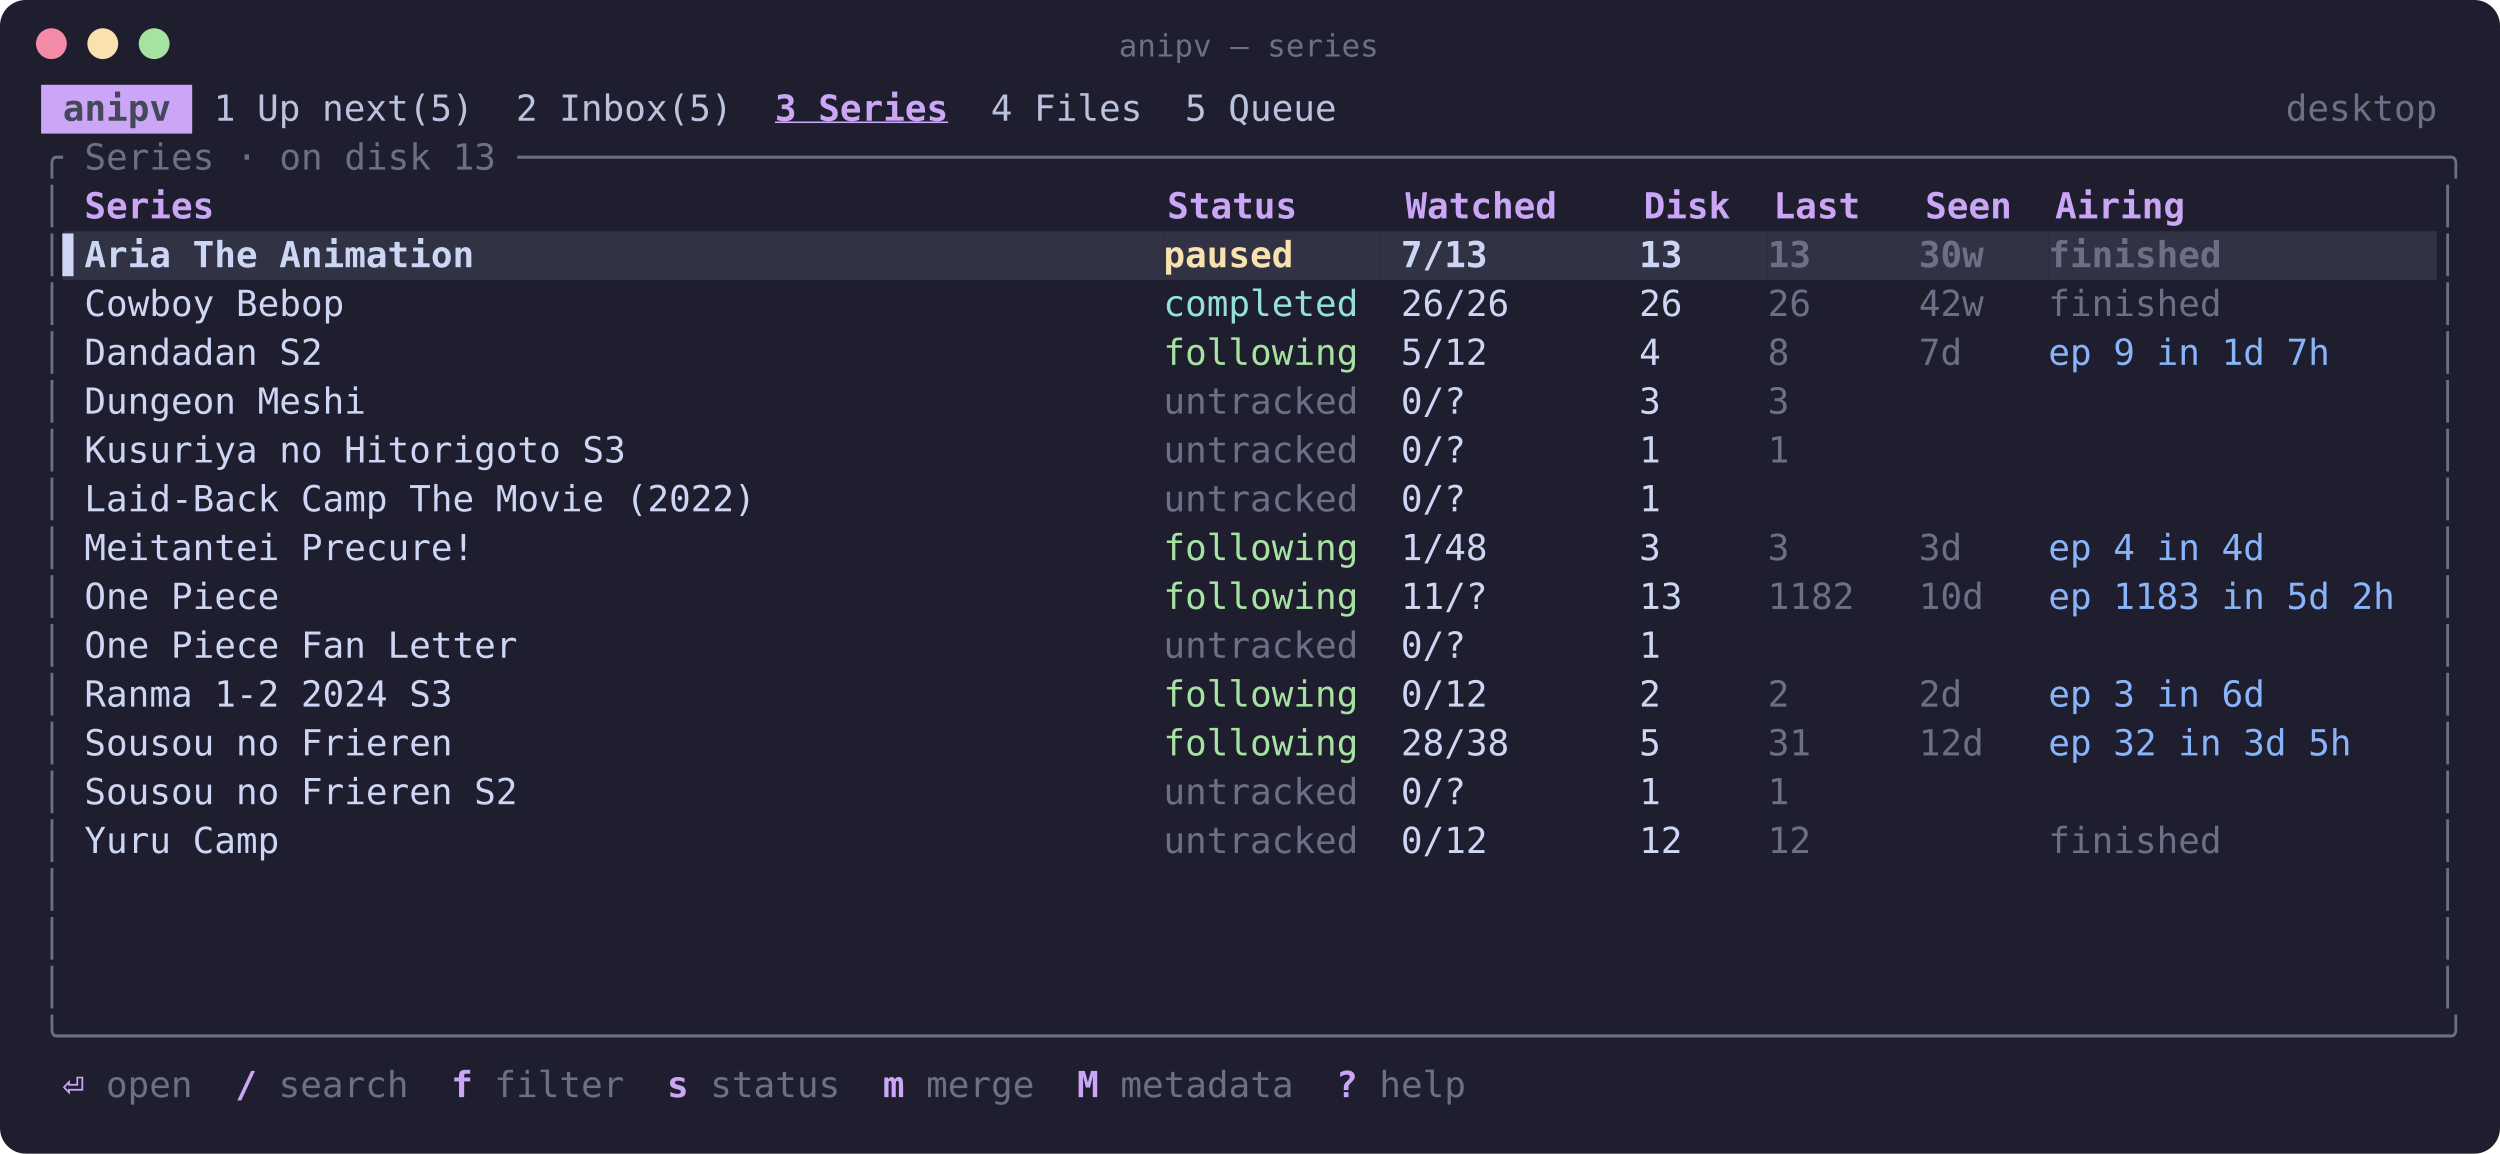
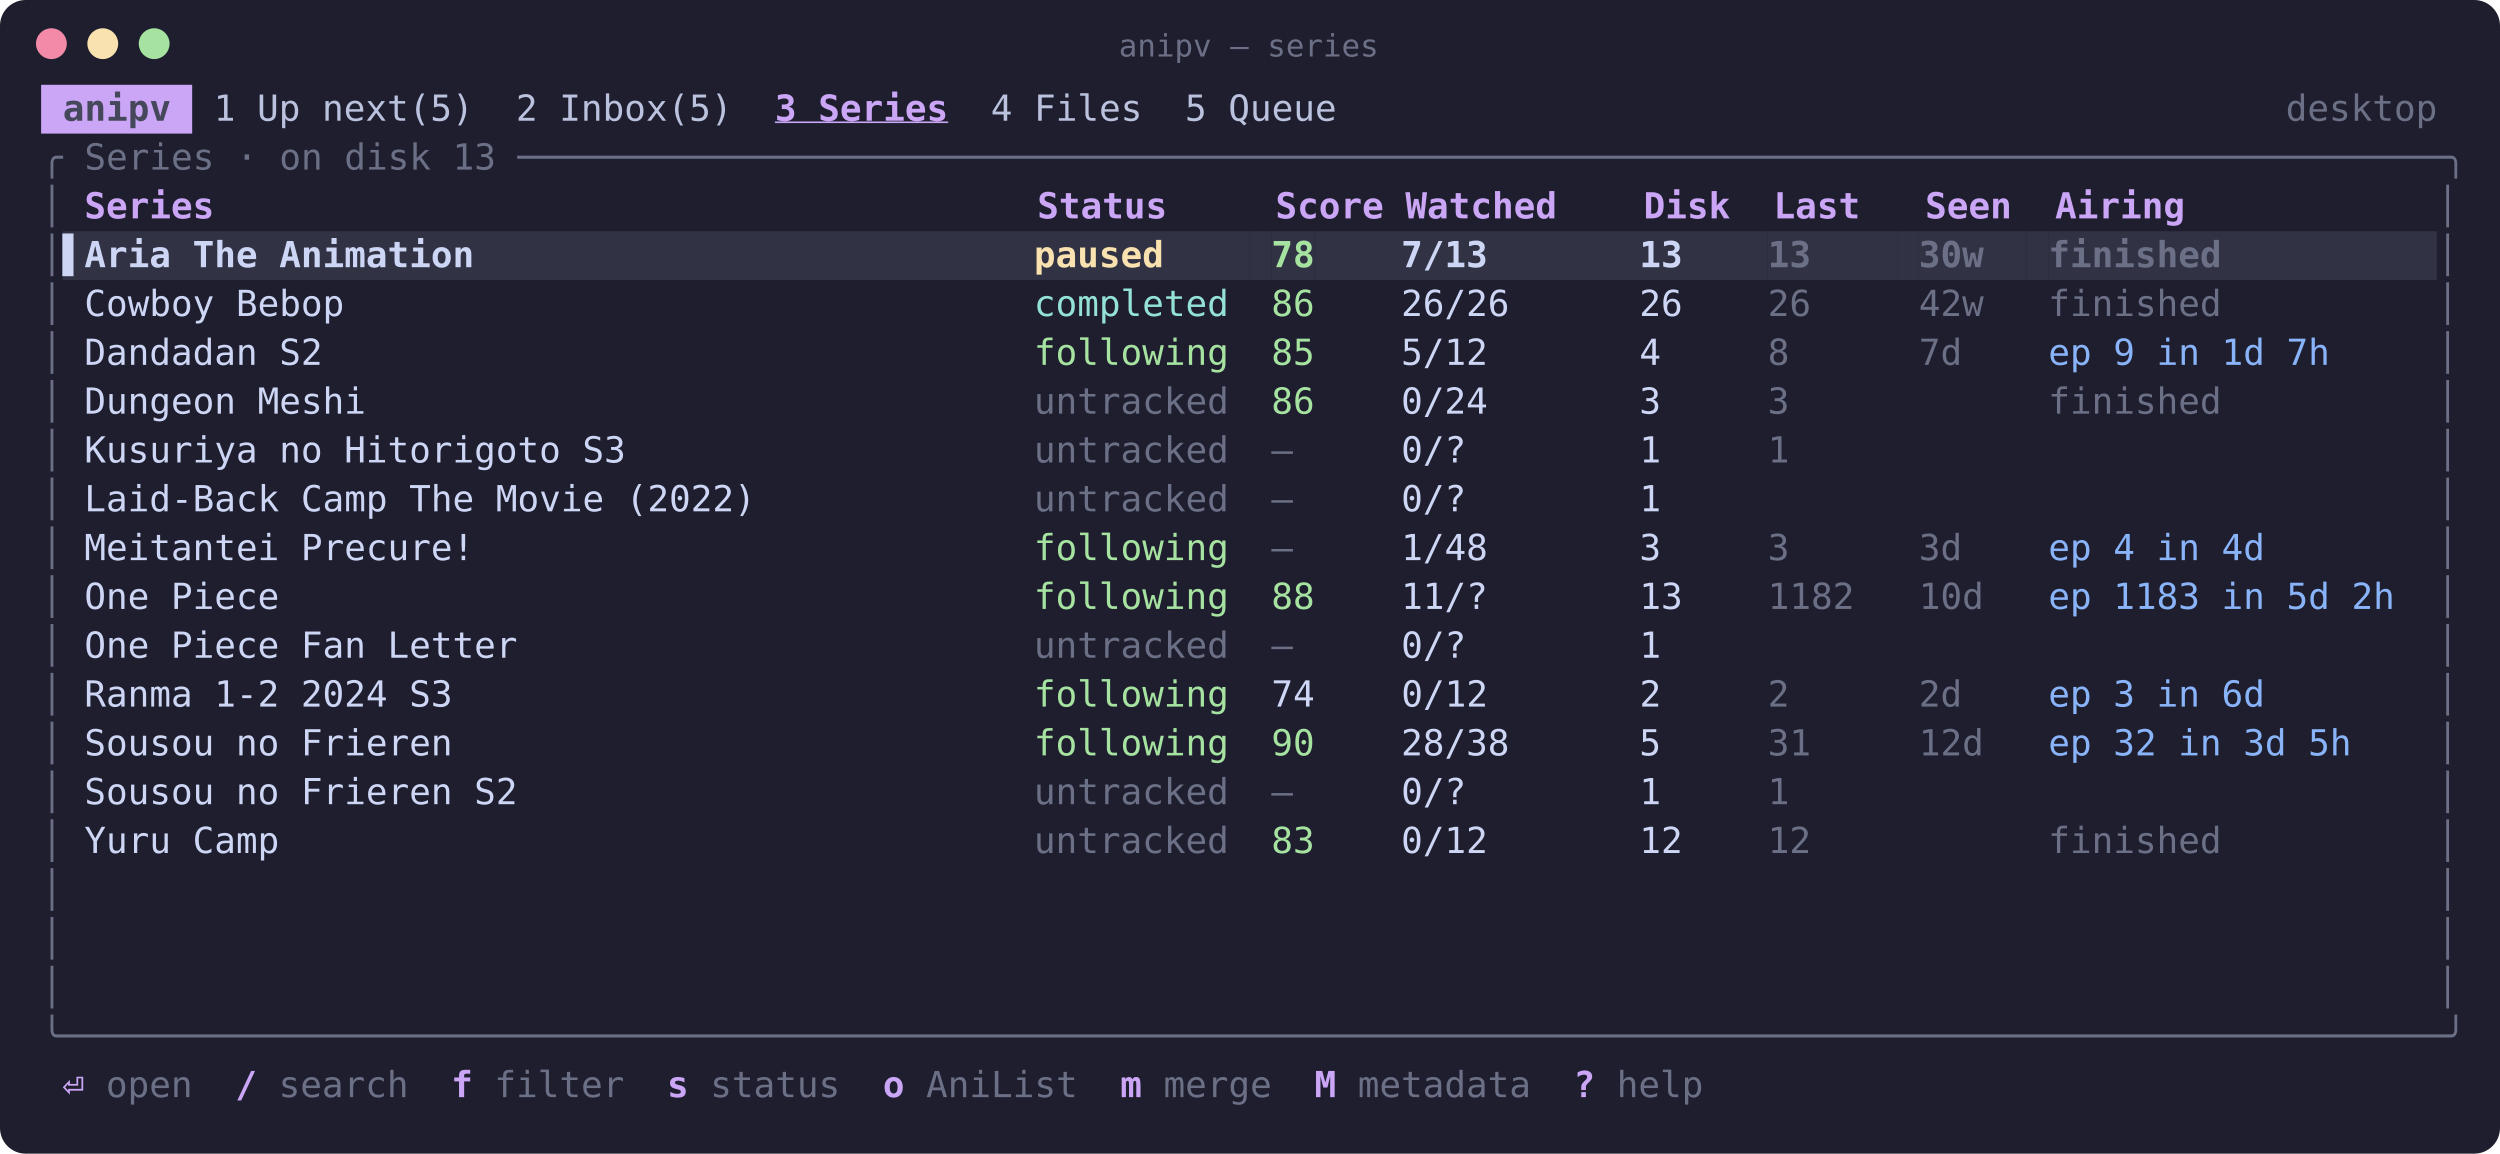
<svg xmlns="http://www.w3.org/2000/svg" width="973" height="449" viewBox="0 0 973 449" font-family="'JetBrains Mono','Cascadia Code','Fira Code',Menlo,Consolas,monospace" font-size="14">
  <rect width="100%" height="100%" rx="10" fill="#1e1e2e" />
  <circle cx="20" cy="17" r="6" fill="#f38ba8" />
  <circle cx="40" cy="17" r="6" fill="#f9e2af" />
  <circle cx="60" cy="17" r="6" fill="#a6e3a1" />
  <text x="486" y="22" fill="#6c7086" text-anchor="middle" font-size="12">anipv — series</text>
  <rect x="16.0" y="33.0" width="58.8" height="19" fill="#cba6f7" />
  <text x="16.0" y="47.0" fill="#45475a" font-weight="bold" xml:space="preserve" textLength="58.8" lengthAdjust="spacingAndGlyphs"> anipv </text>
  <text x="83.2" y="47.0" fill="#bac2de" xml:space="preserve" textLength="100.8" lengthAdjust="spacingAndGlyphs">1 Up next(5)</text>
  <text x="200.8" y="47.0" fill="#bac2de" xml:space="preserve" textLength="84.0" lengthAdjust="spacingAndGlyphs">2 Inbox(5)</text>
  <text x="301.6" y="47.0" fill="#cba6f7" font-weight="bold" text-decoration="underline" xml:space="preserve" textLength="67.2" lengthAdjust="spacingAndGlyphs">3 Series</text>
  <text x="385.6" y="47.0" fill="#bac2de" xml:space="preserve" textLength="58.8" lengthAdjust="spacingAndGlyphs">4 Files</text>
  <text x="461.2" y="47.0" fill="#bac2de" xml:space="preserve" textLength="58.8" lengthAdjust="spacingAndGlyphs">5 Queue</text>
  <text x="889.6" y="47.0" fill="#6c7086" xml:space="preserve" textLength="67.2" lengthAdjust="spacingAndGlyphs">desktop </text>
  <text x="16.0" y="66.0" fill="#6c7086" xml:space="preserve" textLength="940.8" lengthAdjust="spacingAndGlyphs">╭ Series · on disk 13 ─────────────────────────────────────────────────────────────────────────────────────────╮</text>
  <text x="16.0" y="85.0" fill="#6c7086" xml:space="preserve" textLength="8.4" lengthAdjust="spacingAndGlyphs">│</text>
-   <text x="24.4" y="85.0" fill="#cba6f7" font-weight="bold" xml:space="preserve" textLength="924.0" lengthAdjust="spacingAndGlyphs"> Series                                            Status     Watched    Disk  Last   Seen  Airing            </text>
+   <text x="24.4" y="85.0" fill="#cba6f7" font-weight="bold" xml:space="preserve" textLength="924.0" lengthAdjust="spacingAndGlyphs"> Series                                      Status     Score Watched    Disk  Last   Seen  Airing            </text>
  <text x="948.4" y="85.0" fill="#6c7086" xml:space="preserve" textLength="8.4" lengthAdjust="spacingAndGlyphs">│</text>
  <text x="16.0" y="104.0" fill="#6c7086" xml:space="preserve" textLength="8.4" lengthAdjust="spacingAndGlyphs">│</text>
-   <rect x="24.4" y="90.0" width="428.4" height="19" fill="#313244" />
-   <text x="24.4" y="104.0" fill="#cdd6f4" font-weight="bold" xml:space="preserve" textLength="428.4" lengthAdjust="spacingAndGlyphs">▌Aria The Animation                                </text>
-   <rect x="452.8" y="90.0" width="84.0" height="19" fill="#313244" />
-   <text x="452.8" y="104.0" fill="#f9e2af" font-weight="bold" xml:space="preserve" textLength="84.0" lengthAdjust="spacingAndGlyphs">paused    </text>
-   <rect x="536.8" y="90.0" width="151.2" height="19" fill="#313244" />
-   <text x="536.8" y="104.0" fill="#cdd6f4" font-weight="bold" xml:space="preserve" textLength="151.2" lengthAdjust="spacingAndGlyphs"> 7/13       13    </text>
+   <rect x="24.4" y="90.0" width="378.0" height="19" fill="#313244" />
+   <text x="24.4" y="104.0" fill="#cdd6f4" font-weight="bold" xml:space="preserve" textLength="378.0" lengthAdjust="spacingAndGlyphs">▌Aria The Animation                          </text>
+   <rect x="402.4" y="90.0" width="84.0" height="19" fill="#313244" />
+   <text x="402.4" y="104.0" fill="#f9e2af" font-weight="bold" xml:space="preserve" textLength="84.0" lengthAdjust="spacingAndGlyphs">paused    </text>
+   <rect x="486.4" y="90.0" width="8.4" height="19" fill="#313244" />
+   <rect x="494.8" y="90.0" width="16.8" height="19" fill="#313244" />
+   <text x="494.8" y="104.0" fill="#a6e3a1" font-weight="bold" xml:space="preserve" textLength="16.8" lengthAdjust="spacingAndGlyphs">78</text>
+   <rect x="511.6" y="90.0" width="176.4" height="19" fill="#313244" />
+   <text x="511.6" y="104.0" fill="#cdd6f4" font-weight="bold" xml:space="preserve" textLength="176.4" lengthAdjust="spacingAndGlyphs">    7/13       13    </text>
  <rect x="688.0" y="90.0" width="50.4" height="19" fill="#313244" />
  <text x="688.0" y="104.0" fill="#6c7086" font-weight="bold" xml:space="preserve" textLength="50.4" lengthAdjust="spacingAndGlyphs">13    </text>
  <rect x="738.4" y="90.0" width="8.4" height="19" fill="#313244" />
  <rect x="746.8" y="90.0" width="42.0" height="19" fill="#313244" />
  <text x="746.8" y="104.0" fill="#6c7086" font-weight="bold" xml:space="preserve" textLength="42.0" lengthAdjust="spacingAndGlyphs">30w  </text>
  <rect x="788.8" y="90.0" width="8.4" height="19" fill="#313244" />
  <rect x="797.2" y="90.0" width="67.2" height="19" fill="#313244" />
  <text x="797.2" y="104.0" fill="#6c7086" font-weight="bold" xml:space="preserve" textLength="67.2" lengthAdjust="spacingAndGlyphs">finished</text>
  <rect x="864.4" y="90.0" width="84.0" height="19" fill="#313244" />
  <text x="948.4" y="104.0" fill="#6c7086" xml:space="preserve" textLength="8.4" lengthAdjust="spacingAndGlyphs">│</text>
  <text x="16.0" y="123.0" fill="#6c7086" xml:space="preserve" textLength="8.4" lengthAdjust="spacingAndGlyphs">│</text>
-   <text x="24.4" y="123.0" fill="#cdd6f4" xml:space="preserve" textLength="428.4" lengthAdjust="spacingAndGlyphs"> Cowboy Bebop                                      </text>
-   <text x="452.8" y="123.0" fill="#94e2d5" xml:space="preserve" textLength="84.0" lengthAdjust="spacingAndGlyphs">completed </text>
-   <text x="536.8" y="123.0" fill="#cdd6f4" xml:space="preserve" textLength="151.2" lengthAdjust="spacingAndGlyphs"> 26/26      26    </text>
+   <text x="24.4" y="123.0" fill="#cdd6f4" xml:space="preserve" textLength="378.0" lengthAdjust="spacingAndGlyphs"> Cowboy Bebop                                </text>
+   <text x="402.4" y="123.0" fill="#94e2d5" xml:space="preserve" textLength="84.0" lengthAdjust="spacingAndGlyphs">completed </text>
+   <text x="494.8" y="123.0" fill="#a6e3a1" xml:space="preserve" textLength="16.8" lengthAdjust="spacingAndGlyphs">86</text>
+   <text x="511.6" y="123.0" fill="#cdd6f4" xml:space="preserve" textLength="176.4" lengthAdjust="spacingAndGlyphs">    26/26      26    </text>
  <text x="688.0" y="123.0" fill="#6c7086" xml:space="preserve" textLength="50.4" lengthAdjust="spacingAndGlyphs">26    </text>
  <text x="746.8" y="123.0" fill="#6c7086" xml:space="preserve" textLength="42.0" lengthAdjust="spacingAndGlyphs">42w  </text>
  <text x="797.2" y="123.0" fill="#6c7086" xml:space="preserve" textLength="67.2" lengthAdjust="spacingAndGlyphs">finished</text>
  <text x="948.4" y="123.0" fill="#6c7086" xml:space="preserve" textLength="8.4" lengthAdjust="spacingAndGlyphs">│</text>
  <text x="16.0" y="142.0" fill="#6c7086" xml:space="preserve" textLength="8.4" lengthAdjust="spacingAndGlyphs">│</text>
-   <text x="24.4" y="142.0" fill="#cdd6f4" xml:space="preserve" textLength="428.4" lengthAdjust="spacingAndGlyphs"> Dandadan S2                                       </text>
-   <text x="452.8" y="142.0" fill="#a6e3a1" xml:space="preserve" textLength="84.0" lengthAdjust="spacingAndGlyphs">following </text>
-   <text x="536.8" y="142.0" fill="#cdd6f4" xml:space="preserve" textLength="151.2" lengthAdjust="spacingAndGlyphs"> 5/12       4     </text>
+   <text x="24.4" y="142.0" fill="#cdd6f4" xml:space="preserve" textLength="378.0" lengthAdjust="spacingAndGlyphs"> Dandadan S2                                 </text>
+   <text x="402.4" y="142.0" fill="#a6e3a1" xml:space="preserve" textLength="84.0" lengthAdjust="spacingAndGlyphs">following </text>
+   <text x="494.8" y="142.0" fill="#a6e3a1" xml:space="preserve" textLength="16.8" lengthAdjust="spacingAndGlyphs">85</text>
+   <text x="511.6" y="142.0" fill="#cdd6f4" xml:space="preserve" textLength="176.4" lengthAdjust="spacingAndGlyphs">    5/12       4     </text>
  <text x="688.0" y="142.0" fill="#6c7086" xml:space="preserve" textLength="50.4" lengthAdjust="spacingAndGlyphs">8     </text>
  <text x="746.8" y="142.0" fill="#6c7086" xml:space="preserve" textLength="42.0" lengthAdjust="spacingAndGlyphs">7d   </text>
  <text x="797.2" y="142.0" fill="#89b4fa" xml:space="preserve" textLength="109.2" lengthAdjust="spacingAndGlyphs">ep 9 in 1d 7h</text>
  <text x="948.4" y="142.0" fill="#6c7086" xml:space="preserve" textLength="8.4" lengthAdjust="spacingAndGlyphs">│</text>
  <text x="16.0" y="161.0" fill="#6c7086" xml:space="preserve" textLength="8.4" lengthAdjust="spacingAndGlyphs">│</text>
-   <text x="24.4" y="161.0" fill="#cdd6f4" xml:space="preserve" textLength="428.4" lengthAdjust="spacingAndGlyphs"> Dungeon Meshi                                     </text>
-   <text x="452.8" y="161.0" fill="#6c7086" xml:space="preserve" textLength="84.0" lengthAdjust="spacingAndGlyphs">untracked </text>
-   <text x="536.8" y="161.0" fill="#cdd6f4" xml:space="preserve" textLength="151.2" lengthAdjust="spacingAndGlyphs"> 0/?        3     </text>
+   <text x="24.4" y="161.0" fill="#cdd6f4" xml:space="preserve" textLength="378.0" lengthAdjust="spacingAndGlyphs"> Dungeon Meshi                               </text>
+   <text x="402.4" y="161.0" fill="#6c7086" xml:space="preserve" textLength="84.0" lengthAdjust="spacingAndGlyphs">untracked </text>
+   <text x="494.8" y="161.0" fill="#a6e3a1" xml:space="preserve" textLength="16.8" lengthAdjust="spacingAndGlyphs">86</text>
+   <text x="511.6" y="161.0" fill="#cdd6f4" xml:space="preserve" textLength="176.4" lengthAdjust="spacingAndGlyphs">    0/24       3     </text>
  <text x="688.0" y="161.0" fill="#6c7086" xml:space="preserve" textLength="50.4" lengthAdjust="spacingAndGlyphs">3     </text>
+   <text x="797.2" y="161.0" fill="#6c7086" xml:space="preserve" textLength="67.2" lengthAdjust="spacingAndGlyphs">finished</text>
  <text x="948.4" y="161.0" fill="#6c7086" xml:space="preserve" textLength="8.4" lengthAdjust="spacingAndGlyphs">│</text>
  <text x="16.0" y="180.0" fill="#6c7086" xml:space="preserve" textLength="8.4" lengthAdjust="spacingAndGlyphs">│</text>
-   <text x="24.4" y="180.0" fill="#cdd6f4" xml:space="preserve" textLength="428.4" lengthAdjust="spacingAndGlyphs"> Kusuriya no Hitorigoto S3                         </text>
-   <text x="452.8" y="180.0" fill="#6c7086" xml:space="preserve" textLength="84.0" lengthAdjust="spacingAndGlyphs">untracked </text>
-   <text x="536.8" y="180.0" fill="#cdd6f4" xml:space="preserve" textLength="151.2" lengthAdjust="spacingAndGlyphs"> 0/?        1     </text>
+   <text x="24.4" y="180.0" fill="#cdd6f4" xml:space="preserve" textLength="378.0" lengthAdjust="spacingAndGlyphs"> Kusuriya no Hitorigoto S3                   </text>
+   <text x="402.4" y="180.0" fill="#6c7086" xml:space="preserve" textLength="84.0" lengthAdjust="spacingAndGlyphs">untracked </text>
+   <text x="494.8" y="180.0" fill="#6c7086" xml:space="preserve" textLength="8.4" lengthAdjust="spacingAndGlyphs">–</text>
+   <text x="503.2" y="180.0" fill="#cdd6f4" xml:space="preserve" textLength="184.8" lengthAdjust="spacingAndGlyphs">     0/?        1     </text>
  <text x="688.0" y="180.0" fill="#6c7086" xml:space="preserve" textLength="50.4" lengthAdjust="spacingAndGlyphs">1     </text>
  <text x="948.4" y="180.0" fill="#6c7086" xml:space="preserve" textLength="8.4" lengthAdjust="spacingAndGlyphs">│</text>
  <text x="16.0" y="199.0" fill="#6c7086" xml:space="preserve" textLength="8.4" lengthAdjust="spacingAndGlyphs">│</text>
-   <text x="24.4" y="199.0" fill="#cdd6f4" xml:space="preserve" textLength="428.4" lengthAdjust="spacingAndGlyphs"> Laid-Back Camp The Movie (2022)                   </text>
-   <text x="452.8" y="199.0" fill="#6c7086" xml:space="preserve" textLength="84.0" lengthAdjust="spacingAndGlyphs">untracked </text>
-   <text x="536.8" y="199.0" fill="#cdd6f4" xml:space="preserve" textLength="151.2" lengthAdjust="spacingAndGlyphs"> 0/?        1     </text>
+   <text x="24.4" y="199.0" fill="#cdd6f4" xml:space="preserve" textLength="378.0" lengthAdjust="spacingAndGlyphs"> Laid-Back Camp The Movie (2022)             </text>
+   <text x="402.4" y="199.0" fill="#6c7086" xml:space="preserve" textLength="84.0" lengthAdjust="spacingAndGlyphs">untracked </text>
+   <text x="494.8" y="199.0" fill="#6c7086" xml:space="preserve" textLength="8.4" lengthAdjust="spacingAndGlyphs">–</text>
+   <text x="503.2" y="199.0" fill="#cdd6f4" xml:space="preserve" textLength="184.8" lengthAdjust="spacingAndGlyphs">     0/?        1     </text>
  <text x="948.4" y="199.0" fill="#6c7086" xml:space="preserve" textLength="8.4" lengthAdjust="spacingAndGlyphs">│</text>
  <text x="16.0" y="218.0" fill="#6c7086" xml:space="preserve" textLength="8.4" lengthAdjust="spacingAndGlyphs">│</text>
-   <text x="24.4" y="218.0" fill="#cdd6f4" xml:space="preserve" textLength="428.4" lengthAdjust="spacingAndGlyphs"> Meitantei Precure!                                </text>
-   <text x="452.8" y="218.0" fill="#a6e3a1" xml:space="preserve" textLength="84.0" lengthAdjust="spacingAndGlyphs">following </text>
-   <text x="536.8" y="218.0" fill="#cdd6f4" xml:space="preserve" textLength="151.2" lengthAdjust="spacingAndGlyphs"> 1/48       3     </text>
+   <text x="24.4" y="218.0" fill="#cdd6f4" xml:space="preserve" textLength="378.0" lengthAdjust="spacingAndGlyphs"> Meitantei Precure!                          </text>
+   <text x="402.4" y="218.0" fill="#a6e3a1" xml:space="preserve" textLength="84.0" lengthAdjust="spacingAndGlyphs">following </text>
+   <text x="494.8" y="218.0" fill="#6c7086" xml:space="preserve" textLength="8.4" lengthAdjust="spacingAndGlyphs">–</text>
+   <text x="503.2" y="218.0" fill="#cdd6f4" xml:space="preserve" textLength="184.8" lengthAdjust="spacingAndGlyphs">     1/48       3     </text>
  <text x="688.0" y="218.0" fill="#6c7086" xml:space="preserve" textLength="50.4" lengthAdjust="spacingAndGlyphs">3     </text>
  <text x="746.8" y="218.0" fill="#6c7086" xml:space="preserve" textLength="42.0" lengthAdjust="spacingAndGlyphs">3d   </text>
  <text x="797.2" y="218.0" fill="#89b4fa" xml:space="preserve" textLength="84.0" lengthAdjust="spacingAndGlyphs">ep 4 in 4d</text>
  <text x="948.4" y="218.0" fill="#6c7086" xml:space="preserve" textLength="8.4" lengthAdjust="spacingAndGlyphs">│</text>
  <text x="16.0" y="237.0" fill="#6c7086" xml:space="preserve" textLength="8.4" lengthAdjust="spacingAndGlyphs">│</text>
-   <text x="24.4" y="237.0" fill="#cdd6f4" xml:space="preserve" textLength="428.4" lengthAdjust="spacingAndGlyphs"> One Piece                                         </text>
-   <text x="452.8" y="237.0" fill="#a6e3a1" xml:space="preserve" textLength="84.0" lengthAdjust="spacingAndGlyphs">following </text>
-   <text x="536.8" y="237.0" fill="#cdd6f4" xml:space="preserve" textLength="151.2" lengthAdjust="spacingAndGlyphs"> 11/?       13    </text>
+   <text x="24.4" y="237.0" fill="#cdd6f4" xml:space="preserve" textLength="378.0" lengthAdjust="spacingAndGlyphs"> One Piece                                   </text>
+   <text x="402.4" y="237.0" fill="#a6e3a1" xml:space="preserve" textLength="84.0" lengthAdjust="spacingAndGlyphs">following </text>
+   <text x="494.8" y="237.0" fill="#a6e3a1" xml:space="preserve" textLength="16.8" lengthAdjust="spacingAndGlyphs">88</text>
+   <text x="511.6" y="237.0" fill="#cdd6f4" xml:space="preserve" textLength="176.4" lengthAdjust="spacingAndGlyphs">    11/?       13    </text>
  <text x="688.0" y="237.0" fill="#6c7086" xml:space="preserve" textLength="50.4" lengthAdjust="spacingAndGlyphs">1182  </text>
  <text x="746.8" y="237.0" fill="#6c7086" xml:space="preserve" textLength="42.0" lengthAdjust="spacingAndGlyphs">10d  </text>
  <text x="797.2" y="237.0" fill="#89b4fa" xml:space="preserve" textLength="134.4" lengthAdjust="spacingAndGlyphs">ep 1183 in 5d 2h</text>
  <text x="948.4" y="237.0" fill="#6c7086" xml:space="preserve" textLength="8.4" lengthAdjust="spacingAndGlyphs">│</text>
  <text x="16.0" y="256.0" fill="#6c7086" xml:space="preserve" textLength="8.4" lengthAdjust="spacingAndGlyphs">│</text>
-   <text x="24.4" y="256.0" fill="#cdd6f4" xml:space="preserve" textLength="428.4" lengthAdjust="spacingAndGlyphs"> One Piece Fan Letter                              </text>
-   <text x="452.8" y="256.0" fill="#6c7086" xml:space="preserve" textLength="84.0" lengthAdjust="spacingAndGlyphs">untracked </text>
-   <text x="536.8" y="256.0" fill="#cdd6f4" xml:space="preserve" textLength="151.2" lengthAdjust="spacingAndGlyphs"> 0/?        1     </text>
+   <text x="24.4" y="256.0" fill="#cdd6f4" xml:space="preserve" textLength="378.0" lengthAdjust="spacingAndGlyphs"> One Piece Fan Letter                        </text>
+   <text x="402.4" y="256.0" fill="#6c7086" xml:space="preserve" textLength="84.0" lengthAdjust="spacingAndGlyphs">untracked </text>
+   <text x="494.8" y="256.0" fill="#6c7086" xml:space="preserve" textLength="8.4" lengthAdjust="spacingAndGlyphs">–</text>
+   <text x="503.2" y="256.0" fill="#cdd6f4" xml:space="preserve" textLength="184.8" lengthAdjust="spacingAndGlyphs">     0/?        1     </text>
  <text x="948.4" y="256.0" fill="#6c7086" xml:space="preserve" textLength="8.4" lengthAdjust="spacingAndGlyphs">│</text>
  <text x="16.0" y="275.0" fill="#6c7086" xml:space="preserve" textLength="8.4" lengthAdjust="spacingAndGlyphs">│</text>
-   <text x="24.4" y="275.0" fill="#cdd6f4" xml:space="preserve" textLength="428.4" lengthAdjust="spacingAndGlyphs"> Ranma 1-2 2024 S3                                 </text>
-   <text x="452.8" y="275.0" fill="#a6e3a1" xml:space="preserve" textLength="84.0" lengthAdjust="spacingAndGlyphs">following </text>
-   <text x="536.8" y="275.0" fill="#cdd6f4" xml:space="preserve" textLength="151.2" lengthAdjust="spacingAndGlyphs"> 0/12       2     </text>
+   <text x="24.4" y="275.0" fill="#cdd6f4" xml:space="preserve" textLength="378.0" lengthAdjust="spacingAndGlyphs"> Ranma 1-2 2024 S3                           </text>
+   <text x="402.4" y="275.0" fill="#a6e3a1" xml:space="preserve" textLength="84.0" lengthAdjust="spacingAndGlyphs">following </text>
+   <text x="486.4" y="275.0" fill="#cdd6f4" xml:space="preserve" textLength="201.6" lengthAdjust="spacingAndGlyphs"> 74    0/12       2     </text>
  <text x="688.0" y="275.0" fill="#6c7086" xml:space="preserve" textLength="50.4" lengthAdjust="spacingAndGlyphs">2     </text>
  <text x="746.8" y="275.0" fill="#6c7086" xml:space="preserve" textLength="42.0" lengthAdjust="spacingAndGlyphs">2d   </text>
  <text x="797.2" y="275.0" fill="#89b4fa" xml:space="preserve" textLength="84.0" lengthAdjust="spacingAndGlyphs">ep 3 in 6d</text>
  <text x="948.4" y="275.0" fill="#6c7086" xml:space="preserve" textLength="8.4" lengthAdjust="spacingAndGlyphs">│</text>
  <text x="16.0" y="294.0" fill="#6c7086" xml:space="preserve" textLength="8.4" lengthAdjust="spacingAndGlyphs">│</text>
-   <text x="24.4" y="294.0" fill="#cdd6f4" xml:space="preserve" textLength="428.4" lengthAdjust="spacingAndGlyphs"> Sousou no Frieren                                 </text>
-   <text x="452.8" y="294.0" fill="#a6e3a1" xml:space="preserve" textLength="84.0" lengthAdjust="spacingAndGlyphs">following </text>
-   <text x="536.8" y="294.0" fill="#cdd6f4" xml:space="preserve" textLength="151.2" lengthAdjust="spacingAndGlyphs"> 28/38      5     </text>
+   <text x="24.4" y="294.0" fill="#cdd6f4" xml:space="preserve" textLength="378.0" lengthAdjust="spacingAndGlyphs"> Sousou no Frieren                           </text>
+   <text x="402.4" y="294.0" fill="#a6e3a1" xml:space="preserve" textLength="84.0" lengthAdjust="spacingAndGlyphs">following </text>
+   <text x="494.8" y="294.0" fill="#a6e3a1" xml:space="preserve" textLength="16.8" lengthAdjust="spacingAndGlyphs">90</text>
+   <text x="511.6" y="294.0" fill="#cdd6f4" xml:space="preserve" textLength="176.4" lengthAdjust="spacingAndGlyphs">    28/38      5     </text>
  <text x="688.0" y="294.0" fill="#6c7086" xml:space="preserve" textLength="50.4" lengthAdjust="spacingAndGlyphs">31    </text>
  <text x="746.8" y="294.0" fill="#6c7086" xml:space="preserve" textLength="42.0" lengthAdjust="spacingAndGlyphs">12d  </text>
  <text x="797.2" y="294.0" fill="#89b4fa" xml:space="preserve" textLength="117.6" lengthAdjust="spacingAndGlyphs">ep 32 in 3d 5h</text>
  <text x="948.4" y="294.0" fill="#6c7086" xml:space="preserve" textLength="8.4" lengthAdjust="spacingAndGlyphs">│</text>
  <text x="16.0" y="313.0" fill="#6c7086" xml:space="preserve" textLength="8.4" lengthAdjust="spacingAndGlyphs">│</text>
-   <text x="24.4" y="313.0" fill="#cdd6f4" xml:space="preserve" textLength="428.4" lengthAdjust="spacingAndGlyphs"> Sousou no Frieren S2                              </text>
-   <text x="452.8" y="313.0" fill="#6c7086" xml:space="preserve" textLength="84.0" lengthAdjust="spacingAndGlyphs">untracked </text>
-   <text x="536.8" y="313.0" fill="#cdd6f4" xml:space="preserve" textLength="151.2" lengthAdjust="spacingAndGlyphs"> 0/?        1     </text>
+   <text x="24.4" y="313.0" fill="#cdd6f4" xml:space="preserve" textLength="378.0" lengthAdjust="spacingAndGlyphs"> Sousou no Frieren S2                        </text>
+   <text x="402.4" y="313.0" fill="#6c7086" xml:space="preserve" textLength="84.0" lengthAdjust="spacingAndGlyphs">untracked </text>
+   <text x="494.8" y="313.0" fill="#6c7086" xml:space="preserve" textLength="8.4" lengthAdjust="spacingAndGlyphs">–</text>
+   <text x="503.2" y="313.0" fill="#cdd6f4" xml:space="preserve" textLength="184.8" lengthAdjust="spacingAndGlyphs">     0/?        1     </text>
  <text x="688.0" y="313.0" fill="#6c7086" xml:space="preserve" textLength="50.4" lengthAdjust="spacingAndGlyphs">1     </text>
  <text x="948.4" y="313.0" fill="#6c7086" xml:space="preserve" textLength="8.4" lengthAdjust="spacingAndGlyphs">│</text>
  <text x="16.0" y="332.0" fill="#6c7086" xml:space="preserve" textLength="8.4" lengthAdjust="spacingAndGlyphs">│</text>
-   <text x="24.4" y="332.0" fill="#cdd6f4" xml:space="preserve" textLength="428.4" lengthAdjust="spacingAndGlyphs"> Yuru Camp                                         </text>
-   <text x="452.8" y="332.0" fill="#6c7086" xml:space="preserve" textLength="84.0" lengthAdjust="spacingAndGlyphs">untracked </text>
-   <text x="536.8" y="332.0" fill="#cdd6f4" xml:space="preserve" textLength="151.2" lengthAdjust="spacingAndGlyphs"> 0/12       12    </text>
+   <text x="24.4" y="332.0" fill="#cdd6f4" xml:space="preserve" textLength="378.0" lengthAdjust="spacingAndGlyphs"> Yuru Camp                                   </text>
+   <text x="402.4" y="332.0" fill="#6c7086" xml:space="preserve" textLength="84.0" lengthAdjust="spacingAndGlyphs">untracked </text>
+   <text x="494.8" y="332.0" fill="#a6e3a1" xml:space="preserve" textLength="16.8" lengthAdjust="spacingAndGlyphs">83</text>
+   <text x="511.6" y="332.0" fill="#cdd6f4" xml:space="preserve" textLength="176.4" lengthAdjust="spacingAndGlyphs">    0/12       12    </text>
  <text x="688.0" y="332.0" fill="#6c7086" xml:space="preserve" textLength="50.4" lengthAdjust="spacingAndGlyphs">12    </text>
  <text x="797.2" y="332.0" fill="#6c7086" xml:space="preserve" textLength="67.2" lengthAdjust="spacingAndGlyphs">finished</text>
  <text x="948.4" y="332.0" fill="#6c7086" xml:space="preserve" textLength="8.4" lengthAdjust="spacingAndGlyphs">│</text>
  <text x="16.0" y="351.0" fill="#6c7086" xml:space="preserve" textLength="8.4" lengthAdjust="spacingAndGlyphs">│</text>
  <text x="948.4" y="351.0" fill="#6c7086" xml:space="preserve" textLength="8.4" lengthAdjust="spacingAndGlyphs">│</text>
  <text x="16.0" y="370.0" fill="#6c7086" xml:space="preserve" textLength="8.4" lengthAdjust="spacingAndGlyphs">│</text>
  <text x="948.4" y="370.0" fill="#6c7086" xml:space="preserve" textLength="8.4" lengthAdjust="spacingAndGlyphs">│</text>
  <text x="16.0" y="389.0" fill="#6c7086" xml:space="preserve" textLength="8.4" lengthAdjust="spacingAndGlyphs">│</text>
  <text x="948.4" y="389.0" fill="#6c7086" xml:space="preserve" textLength="8.4" lengthAdjust="spacingAndGlyphs">│</text>
  <text x="16.0" y="408.0" fill="#6c7086" xml:space="preserve" textLength="940.8" lengthAdjust="spacingAndGlyphs">╰──────────────────────────────────────────────────────────────────────────────────────────────────────────────╯</text>
  <text x="24.4" y="427.0" fill="#cba6f7" font-weight="bold" xml:space="preserve" textLength="8.4" lengthAdjust="spacingAndGlyphs">⏎</text>
  <text x="32.8" y="427.0" fill="#6c7086" xml:space="preserve" textLength="58.8" lengthAdjust="spacingAndGlyphs"> open  </text>
  <text x="91.6" y="427.0" fill="#cba6f7" font-weight="bold" xml:space="preserve" textLength="8.4" lengthAdjust="spacingAndGlyphs">/</text>
  <text x="100.0" y="427.0" fill="#6c7086" xml:space="preserve" textLength="75.6" lengthAdjust="spacingAndGlyphs"> search  </text>
  <text x="175.6" y="427.0" fill="#cba6f7" font-weight="bold" xml:space="preserve" textLength="8.4" lengthAdjust="spacingAndGlyphs">f</text>
  <text x="184.0" y="427.0" fill="#6c7086" xml:space="preserve" textLength="75.6" lengthAdjust="spacingAndGlyphs"> filter  </text>
  <text x="259.6" y="427.0" fill="#cba6f7" font-weight="bold" xml:space="preserve" textLength="8.4" lengthAdjust="spacingAndGlyphs">s</text>
  <text x="268.0" y="427.0" fill="#6c7086" xml:space="preserve" textLength="75.6" lengthAdjust="spacingAndGlyphs"> status  </text>
-   <text x="343.6" y="427.0" fill="#cba6f7" font-weight="bold" xml:space="preserve" textLength="8.4" lengthAdjust="spacingAndGlyphs">m</text>
-   <text x="352.0" y="427.0" fill="#6c7086" xml:space="preserve" textLength="67.2" lengthAdjust="spacingAndGlyphs"> merge  </text>
-   <text x="419.2" y="427.0" fill="#cba6f7" font-weight="bold" xml:space="preserve" textLength="8.4" lengthAdjust="spacingAndGlyphs">M</text>
-   <text x="427.6" y="427.0" fill="#6c7086" xml:space="preserve" textLength="92.4" lengthAdjust="spacingAndGlyphs"> metadata  </text>
-   <text x="520.0" y="427.0" fill="#cba6f7" font-weight="bold" xml:space="preserve" textLength="8.4" lengthAdjust="spacingAndGlyphs">?</text>
-   <text x="528.4" y="427.0" fill="#6c7086" xml:space="preserve" textLength="58.8" lengthAdjust="spacingAndGlyphs"> help  </text>
+   <text x="343.6" y="427.0" fill="#cba6f7" font-weight="bold" xml:space="preserve" textLength="8.4" lengthAdjust="spacingAndGlyphs">o</text>
+   <text x="352.0" y="427.0" fill="#6c7086" xml:space="preserve" textLength="84.0" lengthAdjust="spacingAndGlyphs"> AniList  </text>
+   <text x="436.0" y="427.0" fill="#cba6f7" font-weight="bold" xml:space="preserve" textLength="8.4" lengthAdjust="spacingAndGlyphs">m</text>
+   <text x="444.4" y="427.0" fill="#6c7086" xml:space="preserve" textLength="67.2" lengthAdjust="spacingAndGlyphs"> merge  </text>
+   <text x="511.6" y="427.0" fill="#cba6f7" font-weight="bold" xml:space="preserve" textLength="8.4" lengthAdjust="spacingAndGlyphs">M</text>
+   <text x="520.0" y="427.0" fill="#6c7086" xml:space="preserve" textLength="92.4" lengthAdjust="spacingAndGlyphs"> metadata  </text>
+   <text x="612.4" y="427.0" fill="#cba6f7" font-weight="bold" xml:space="preserve" textLength="8.4" lengthAdjust="spacingAndGlyphs">?</text>
+   <text x="620.8" y="427.0" fill="#6c7086" xml:space="preserve" textLength="58.8" lengthAdjust="spacingAndGlyphs"> help  </text>
</svg>
